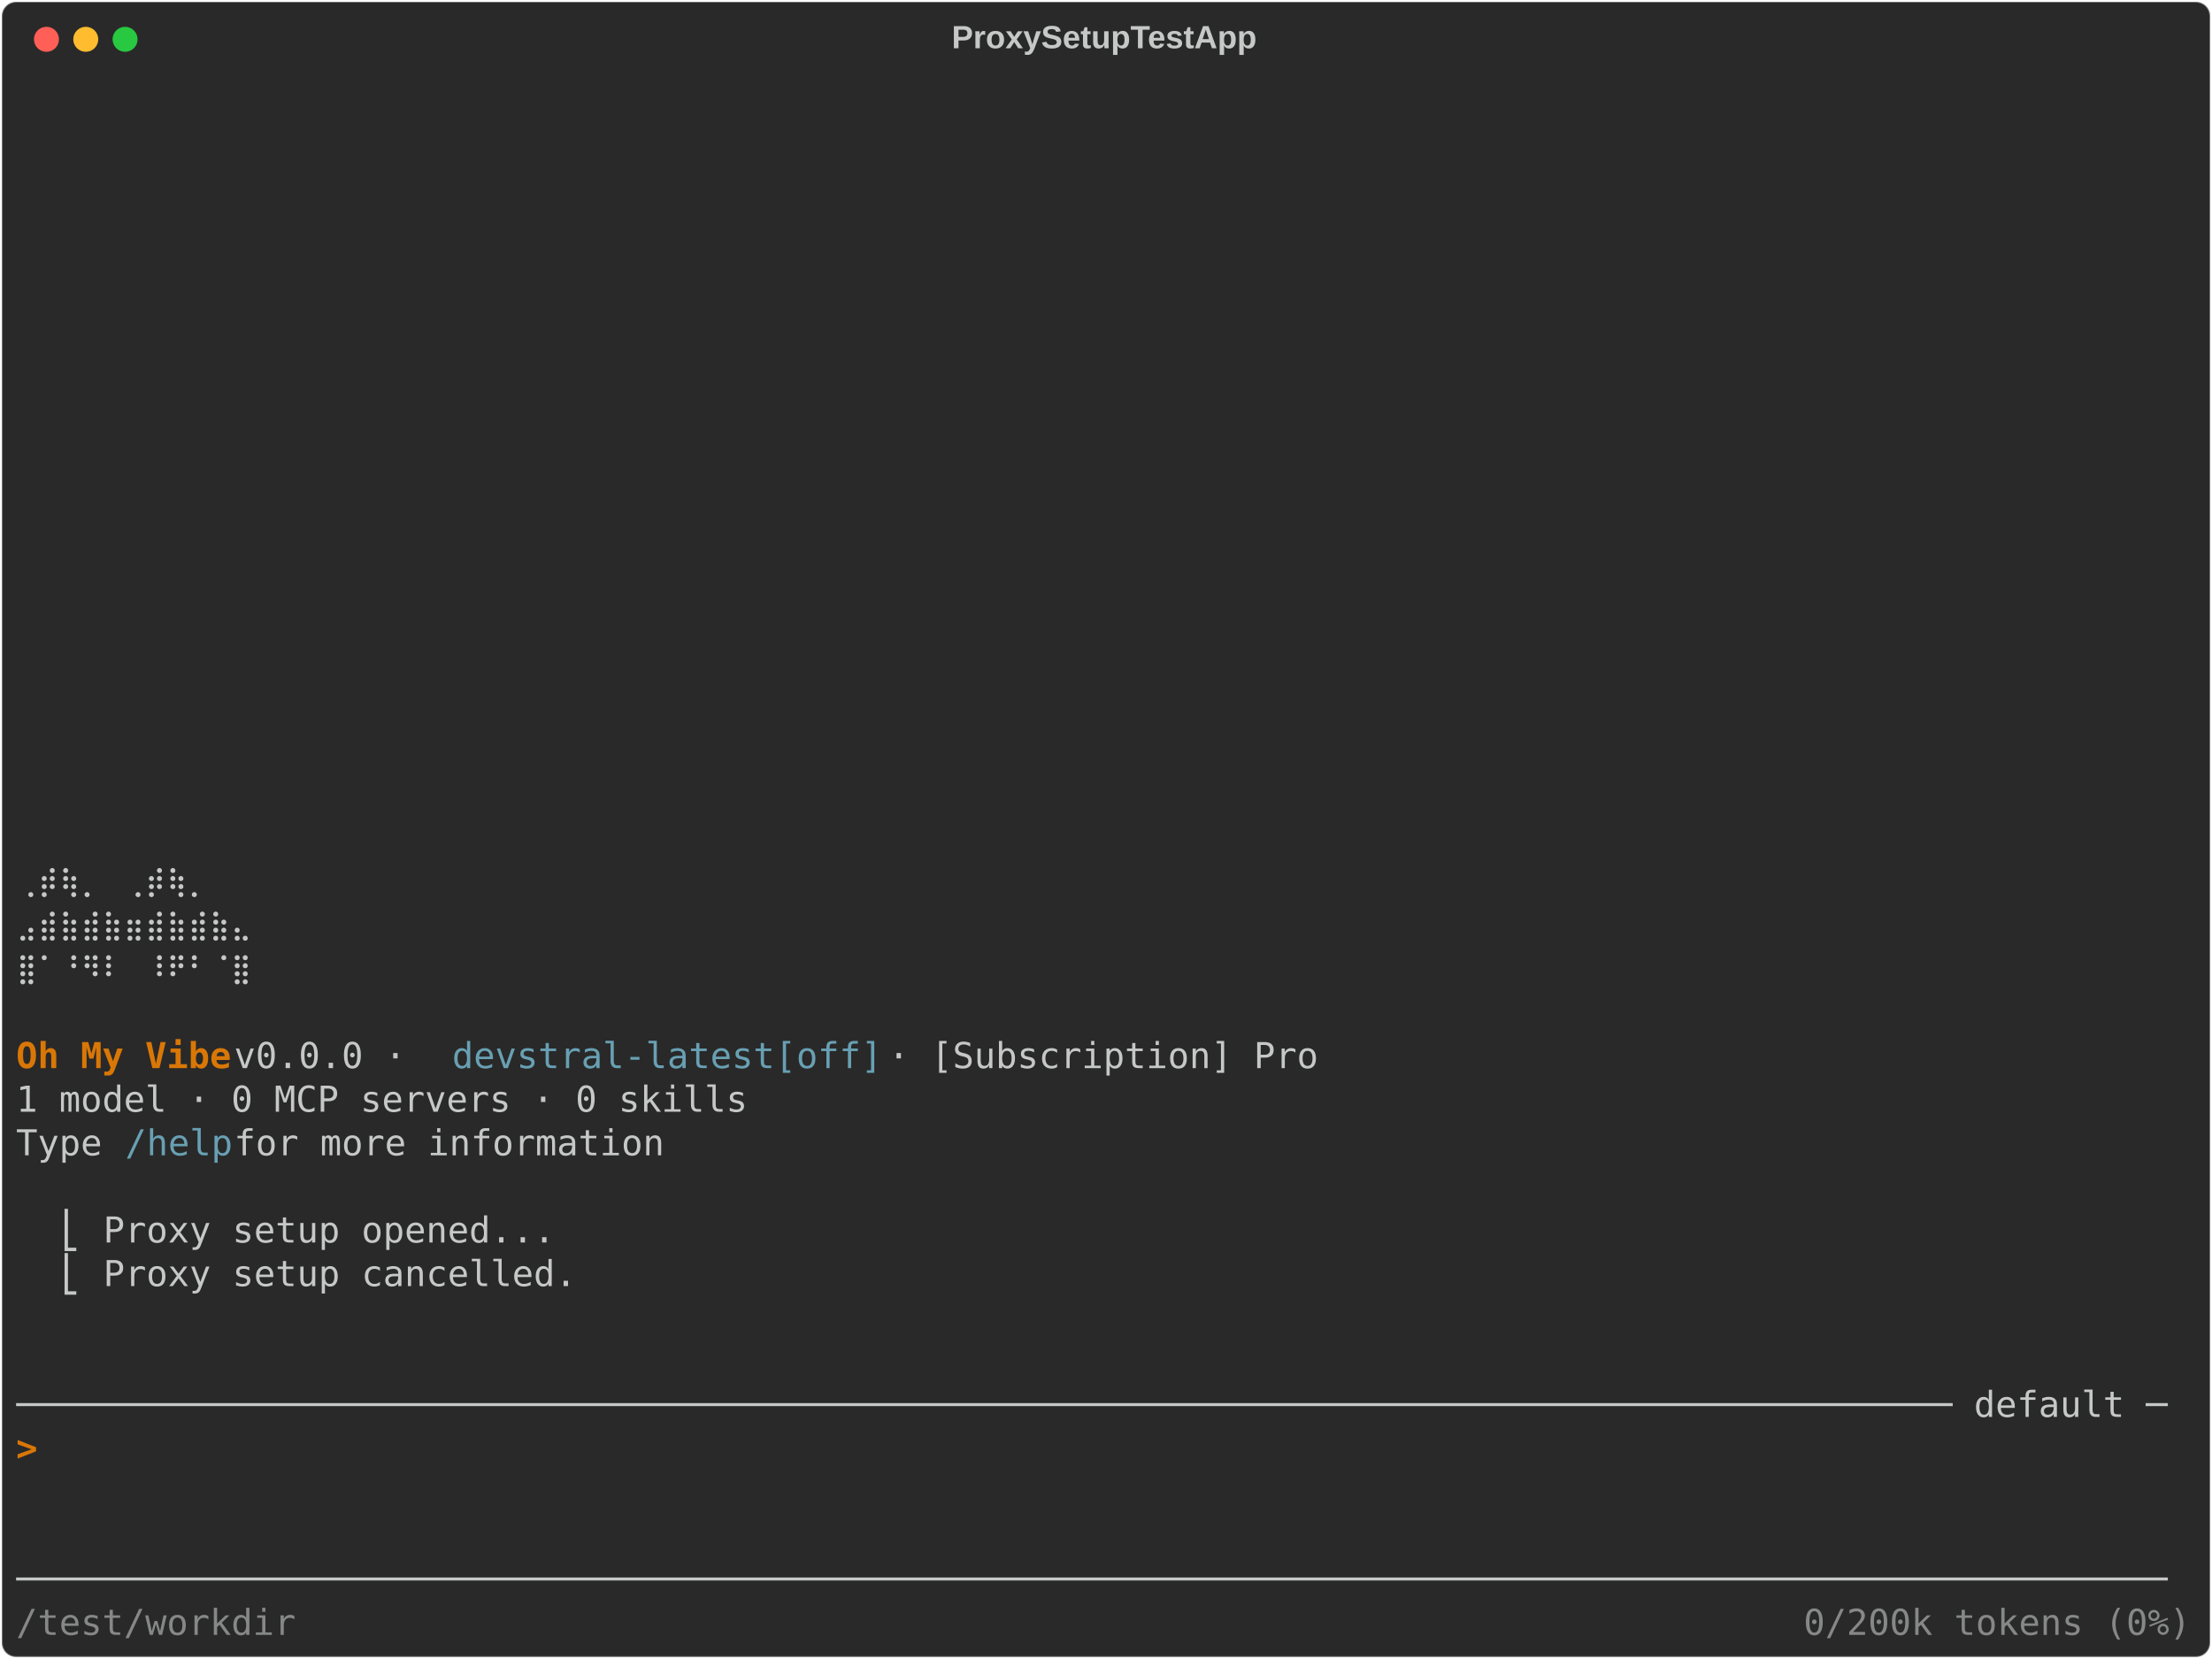
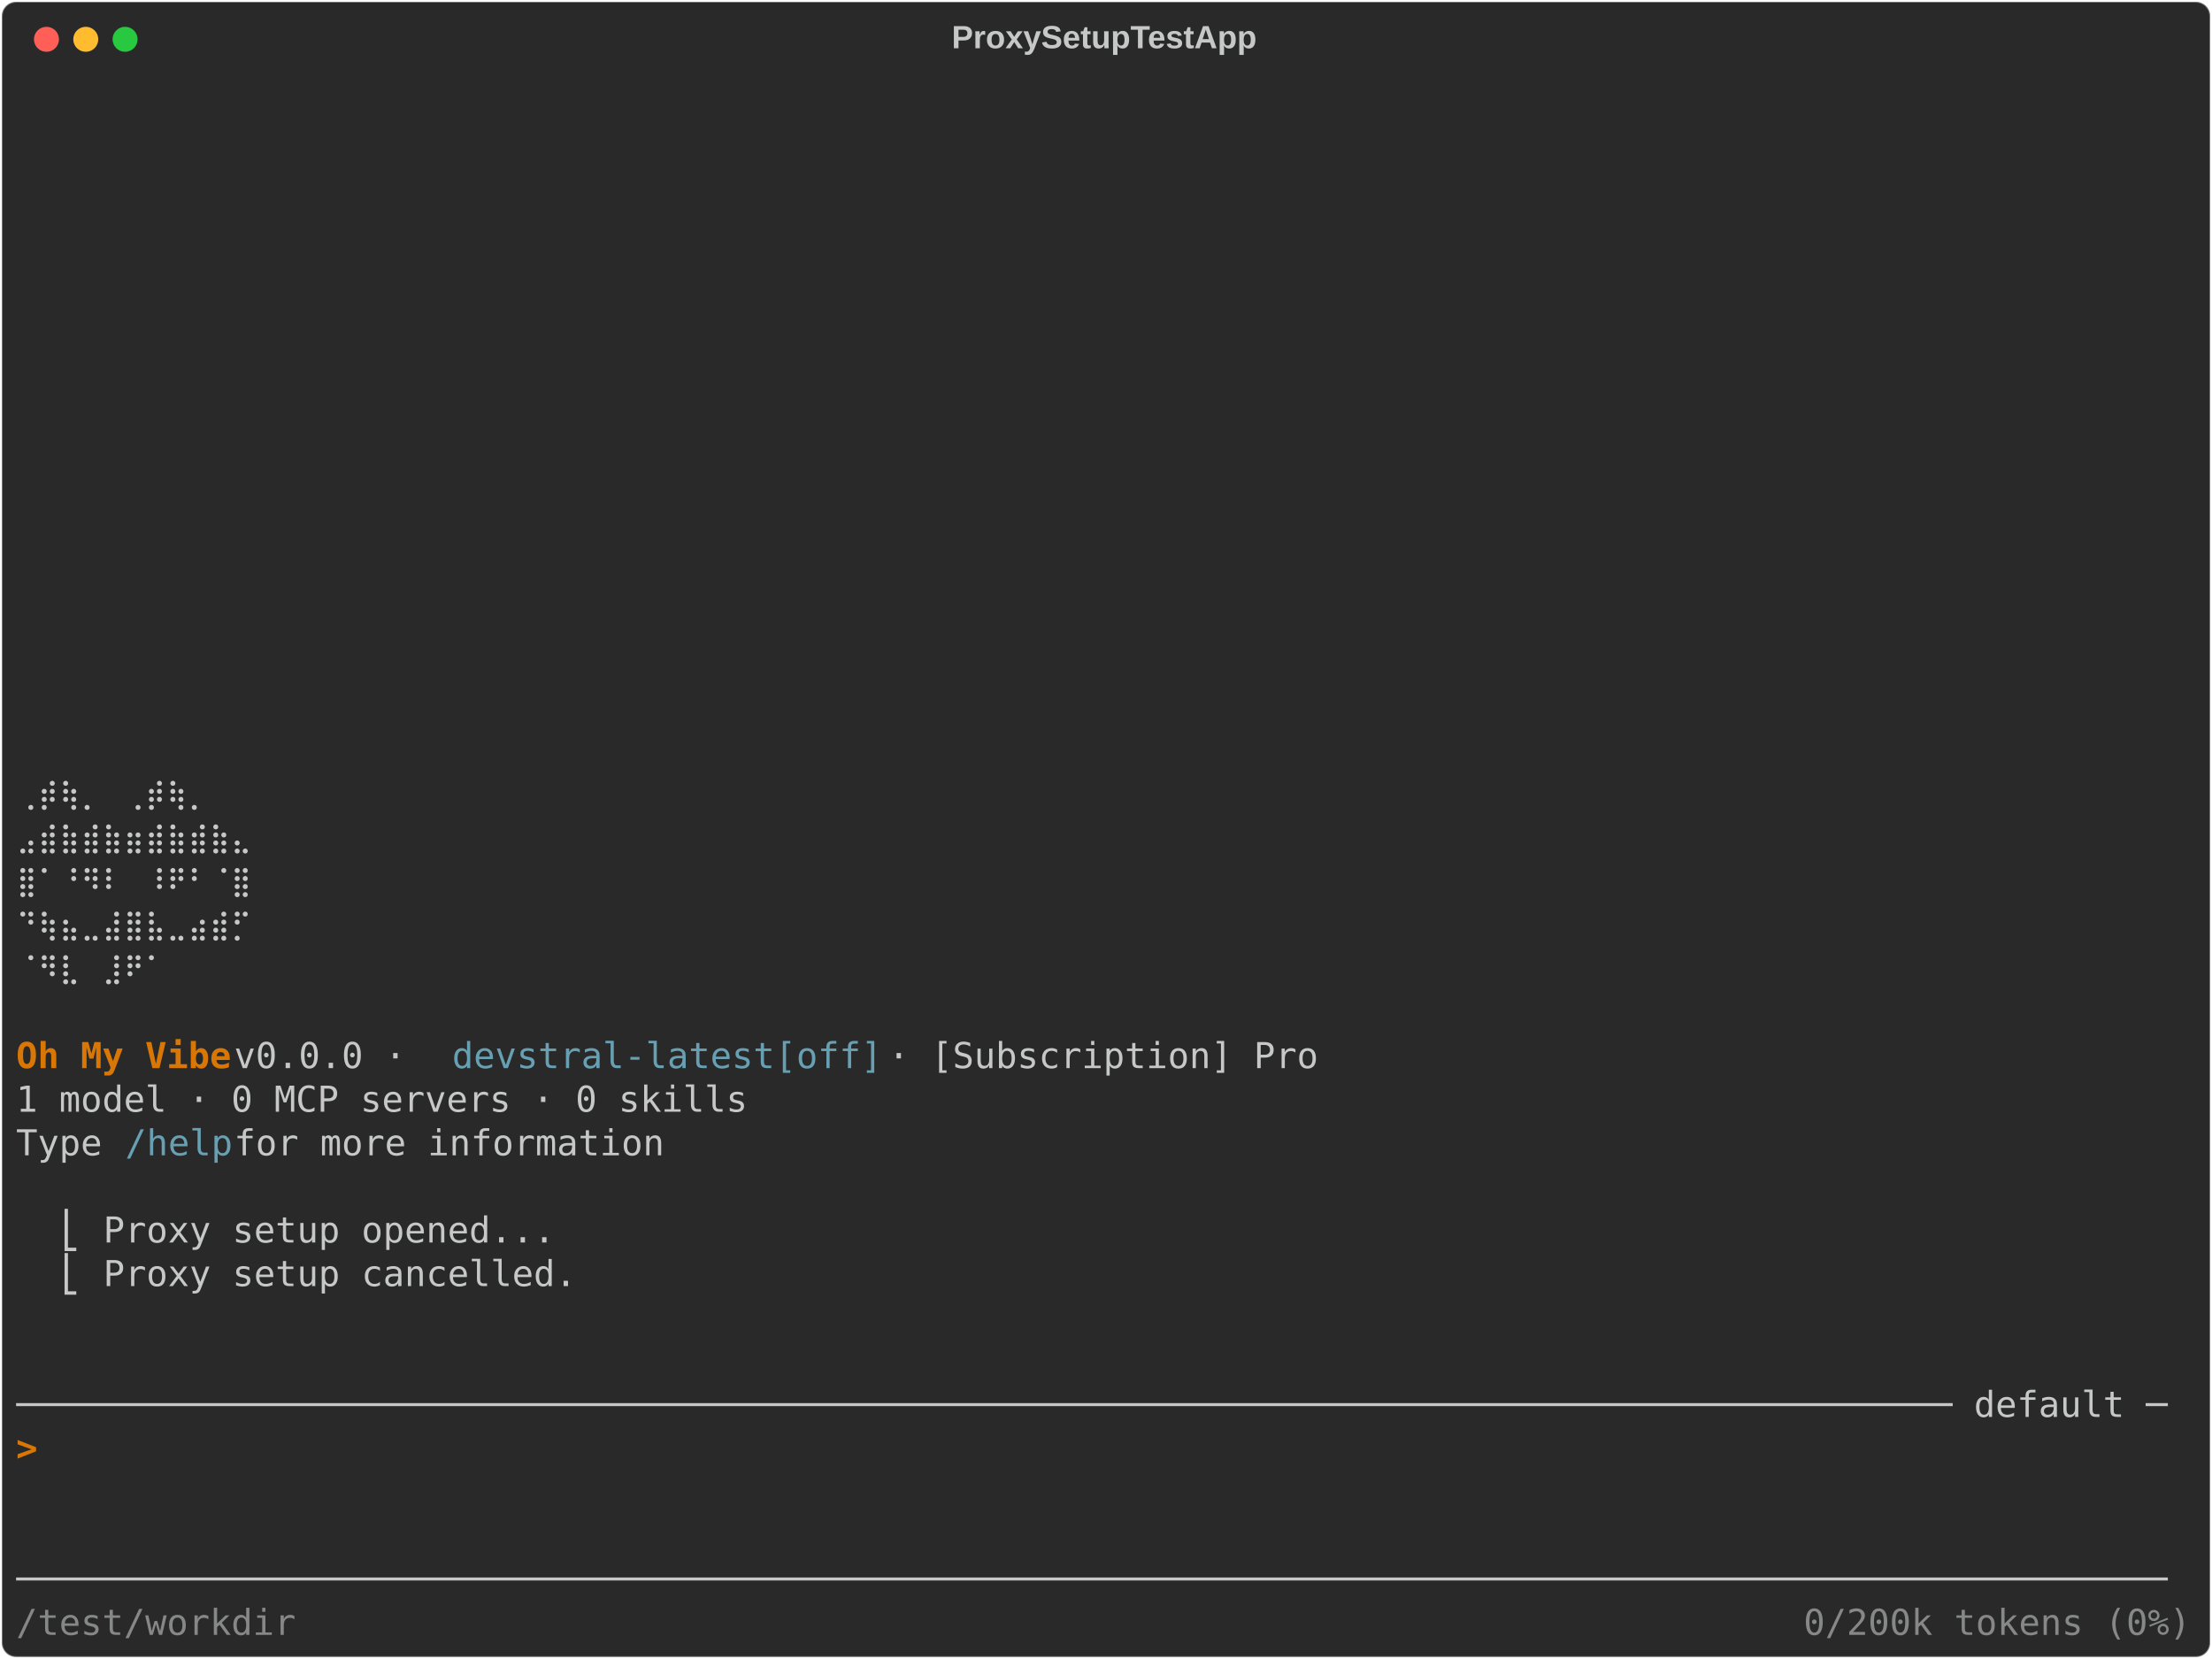
<svg xmlns="http://www.w3.org/2000/svg" class="rich-terminal" viewBox="0 0 1238 928.4">
  <style>

    @font-face {
        font-family: "Fira Code";
        src: local("FiraCode-Regular"),
                url("https://cdnjs.cloudflare.com/ajax/libs/firacode/6.2.0/woff2/FiraCode-Regular.woff2") format("woff2"),
                url("https://cdnjs.cloudflare.com/ajax/libs/firacode/6.2.0/woff/FiraCode-Regular.woff") format("woff");
        font-style: normal;
        font-weight: 400;
    }
    @font-face {
        font-family: "Fira Code";
        src: local("FiraCode-Bold"),
                url("https://cdnjs.cloudflare.com/ajax/libs/firacode/6.2.0/woff2/FiraCode-Bold.woff2") format("woff2"),
                url("https://cdnjs.cloudflare.com/ajax/libs/firacode/6.2.0/woff/FiraCode-Bold.woff") format("woff");
        font-style: bold;
        font-weight: 700;
    }

    .terminal-matrix {
        font-family: Fira Code, monospace;
        font-size: 20px;
        line-height: 24.4px;
        font-variant-east-asian: full-width;
    }

    .terminal-title {
        font-size: 18px;
        font-weight: bold;
        font-family: arial;
    }

    .terminal-r1 { fill: #c5c8c6 }
.terminal-r2 { fill: #d97706;font-weight: bold }
.terminal-r3 { fill: #68a0b3 }
.terminal-r4 { fill: #868887 }
    </style>
  <defs>
    <clipPath id="terminal-clip-terminal">
      <rect x="0" y="0" width="1219.0" height="877.4" />
    </clipPath>
    <clipPath id="terminal-line-0">
      <rect x="0" y="1.5" width="1220" height="24.65" />
    </clipPath>
    <clipPath id="terminal-line-1">
      <rect x="0" y="25.9" width="1220" height="24.65" />
    </clipPath>
    <clipPath id="terminal-line-2">
      <rect x="0" y="50.3" width="1220" height="24.65" />
    </clipPath>
    <clipPath id="terminal-line-3">
      <rect x="0" y="74.7" width="1220" height="24.65" />
    </clipPath>
    <clipPath id="terminal-line-4">
      <rect x="0" y="99.1" width="1220" height="24.65" />
    </clipPath>
    <clipPath id="terminal-line-5">
      <rect x="0" y="123.5" width="1220" height="24.65" />
    </clipPath>
    <clipPath id="terminal-line-6">
      <rect x="0" y="147.9" width="1220" height="24.65" />
    </clipPath>
    <clipPath id="terminal-line-7">
      <rect x="0" y="172.3" width="1220" height="24.65" />
    </clipPath>
    <clipPath id="terminal-line-8">
      <rect x="0" y="196.7" width="1220" height="24.65" />
    </clipPath>
    <clipPath id="terminal-line-9">
      <rect x="0" y="221.1" width="1220" height="24.65" />
    </clipPath>
    <clipPath id="terminal-line-10">
      <rect x="0" y="245.5" width="1220" height="24.65" />
    </clipPath>
    <clipPath id="terminal-line-11">
      <rect x="0" y="269.9" width="1220" height="24.65" />
    </clipPath>
    <clipPath id="terminal-line-12">
      <rect x="0" y="294.3" width="1220" height="24.65" />
    </clipPath>
    <clipPath id="terminal-line-13">
      <rect x="0" y="318.7" width="1220" height="24.65" />
    </clipPath>
    <clipPath id="terminal-line-14">
      <rect x="0" y="343.1" width="1220" height="24.65" />
    </clipPath>
    <clipPath id="terminal-line-15">
      <rect x="0" y="367.5" width="1220" height="24.65" />
    </clipPath>
    <clipPath id="terminal-line-16">
      <rect x="0" y="391.9" width="1220" height="24.65" />
    </clipPath>
    <clipPath id="terminal-line-17">
      <rect x="0" y="416.3" width="1220" height="24.65" />
    </clipPath>
    <clipPath id="terminal-line-18">
      <rect x="0" y="440.7" width="1220" height="24.65" />
    </clipPath>
    <clipPath id="terminal-line-19">
      <rect x="0" y="465.1" width="1220" height="24.65" />
    </clipPath>
    <clipPath id="terminal-line-20">
      <rect x="0" y="489.5" width="1220" height="24.65" />
    </clipPath>
    <clipPath id="terminal-line-21">
      <rect x="0" y="513.9" width="1220" height="24.65" />
    </clipPath>
    <clipPath id="terminal-line-22">
      <rect x="0" y="538.3" width="1220" height="24.65" />
    </clipPath>
    <clipPath id="terminal-line-23">
      <rect x="0" y="562.7" width="1220" height="24.65" />
    </clipPath>
    <clipPath id="terminal-line-24">
      <rect x="0" y="587.1" width="1220" height="24.65" />
    </clipPath>
    <clipPath id="terminal-line-25">
      <rect x="0" y="611.5" width="1220" height="24.65" />
    </clipPath>
    <clipPath id="terminal-line-26">
      <rect x="0" y="635.9" width="1220" height="24.65" />
    </clipPath>
    <clipPath id="terminal-line-27">
      <rect x="0" y="660.3" width="1220" height="24.65" />
    </clipPath>
    <clipPath id="terminal-line-28">
      <rect x="0" y="684.7" width="1220" height="24.65" />
    </clipPath>
    <clipPath id="terminal-line-29">
      <rect x="0" y="709.1" width="1220" height="24.65" />
    </clipPath>
    <clipPath id="terminal-line-30">
      <rect x="0" y="733.5" width="1220" height="24.65" />
    </clipPath>
    <clipPath id="terminal-line-31">
      <rect x="0" y="757.9" width="1220" height="24.65" />
    </clipPath>
    <clipPath id="terminal-line-32">
      <rect x="0" y="782.3" width="1220" height="24.65" />
    </clipPath>
    <clipPath id="terminal-line-33">
      <rect x="0" y="806.7" width="1220" height="24.65" />
    </clipPath>
    <clipPath id="terminal-line-34">
      <rect x="0" y="831.1" width="1220" height="24.65" />
    </clipPath>
  </defs>
  <rect fill="#292929" stroke="rgba(255,255,255,0.35)" stroke-width="1" x="1" y="1" width="1236" height="926.4" rx="8" />
  <text class="terminal-title" fill="#c5c8c6" text-anchor="middle" x="618" y="27">ProxySetupTestApp</text>
  <g transform="translate(26,22)">
    <circle cx="0" cy="0" r="7" fill="#ff5f57" />
    <circle cx="22" cy="0" r="7" fill="#febc2e" />
    <circle cx="44" cy="0" r="7" fill="#28c840" />
  </g>
  <g transform="translate(9, 41)" clip-path="url(#terminal-clip-terminal)">
    <g class="terminal-matrix">
      <text class="terminal-r1" x="1220" y="20" textLength="12.2" clip-path="url(#terminal-line-0)">
</text>
      <text class="terminal-r1" x="1220" y="44.4" textLength="12.2" clip-path="url(#terminal-line-1)">
</text>
      <text class="terminal-r1" x="1220" y="68.8" textLength="12.2" clip-path="url(#terminal-line-2)">
</text>
      <text class="terminal-r1" x="1220" y="93.2" textLength="12.2" clip-path="url(#terminal-line-3)">
</text>
      <text class="terminal-r1" x="1220" y="117.6" textLength="12.2" clip-path="url(#terminal-line-4)">
</text>
      <text class="terminal-r1" x="1220" y="142" textLength="12.2" clip-path="url(#terminal-line-5)">
</text>
      <text class="terminal-r1" x="1220" y="166.4" textLength="12.2" clip-path="url(#terminal-line-6)">
</text>
      <text class="terminal-r1" x="1220" y="190.8" textLength="12.2" clip-path="url(#terminal-line-7)">
</text>
      <text class="terminal-r1" x="1220" y="215.2" textLength="12.2" clip-path="url(#terminal-line-8)">
</text>
      <text class="terminal-r1" x="1220" y="239.6" textLength="12.2" clip-path="url(#terminal-line-9)">
</text>
      <text class="terminal-r1" x="1220" y="264" textLength="12.2" clip-path="url(#terminal-line-10)">
</text>
      <text class="terminal-r1" x="1220" y="288.4" textLength="12.2" clip-path="url(#terminal-line-11)">
</text>
      <text class="terminal-r1" x="1220" y="312.8" textLength="12.2" clip-path="url(#terminal-line-12)">
</text>
      <text class="terminal-r1" x="1220" y="337.2" textLength="12.2" clip-path="url(#terminal-line-13)">
</text>
      <text class="terminal-r1" x="1220" y="361.6" textLength="12.2" clip-path="url(#terminal-line-14)">
</text>
      <text class="terminal-r1" x="1220" y="386" textLength="12.2" clip-path="url(#terminal-line-15)">
</text>
+       <text class="terminal-r1" x="0" y="410.4" textLength="146.4" clip-path="url(#terminal-line-16)"> ⢀⡾⢷⡀ ⢀⡾⢷⡀  </text>
      <text class="terminal-r1" x="1220" y="410.4" textLength="12.2" clip-path="url(#terminal-line-16)">
</text>
+       <text class="terminal-r1" x="0" y="434.8" textLength="146.4" clip-path="url(#terminal-line-17)">⣠⣾⣷⣾⣷⣶⣾⣷⣾⣷⣄ </text>
      <text class="terminal-r1" x="1220" y="434.8" textLength="12.2" clip-path="url(#terminal-line-17)">
</text>
-       <text class="terminal-r1" x="0" y="459.2" textLength="146.4" clip-path="url(#terminal-line-18)"> ⢀⡾⢷⡀ ⢀⡾⢷⡀  </text>
+       <text class="terminal-r1" x="0" y="459.2" textLength="146.4" clip-path="url(#terminal-line-18)">⣿⠁⠘⠻⠇ ⠸⠟⠃⠈⣿ </text>
      <text class="terminal-r1" x="1220" y="459.2" textLength="12.2" clip-path="url(#terminal-line-18)">
</text>
-       <text class="terminal-r1" x="0" y="483.6" textLength="146.4" clip-path="url(#terminal-line-19)">⣠⣾⣷⣾⣷⣶⣾⣷⣾⣷⣄ </text>
+       <text class="terminal-r1" x="0" y="483.6" textLength="146.4" clip-path="url(#terminal-line-19)">⠙⢷⣦⣀⣼⣿⣧⣀⣴⣾⡋ </text>
      <text class="terminal-r1" x="1220" y="483.6" textLength="12.2" clip-path="url(#terminal-line-19)">
</text>
-       <text class="terminal-r1" x="0" y="508" textLength="146.4" clip-path="url(#terminal-line-20)">⣿⠁⠘⠻⠇ ⠸⠟⠃⠈⣿ </text>
+       <text class="terminal-r1" x="0" y="508" textLength="146.4" clip-path="url(#terminal-line-20)">  ⠈⠻⣇ ⣸⠟⠁   </text>
      <text class="terminal-r1" x="1220" y="508" textLength="12.2" clip-path="url(#terminal-line-20)">
</text>
      <text class="terminal-r1" x="1220" y="532.4" textLength="12.2" clip-path="url(#terminal-line-21)">
</text>
      <text class="terminal-r2" x="0" y="556.8" textLength="122" clip-path="url(#terminal-line-22)">Oh My Vibe</text>
      <text class="terminal-r1" x="122" y="556.8" textLength="122" clip-path="url(#terminal-line-22)"> v0.0.0 · </text>
      <text class="terminal-r3" x="244" y="556.8" textLength="244" clip-path="url(#terminal-line-22)">devstral-latest[off]</text>
      <text class="terminal-r1" x="488" y="556.8" textLength="256.2" clip-path="url(#terminal-line-22)"> · [Subscription] Pro</text>
      <text class="terminal-r1" x="1220" y="556.8" textLength="12.2" clip-path="url(#terminal-line-22)">
</text>
      <text class="terminal-r1" x="0" y="581.2" textLength="414.8" clip-path="url(#terminal-line-23)">1 model · 0 MCP servers · 0 skills</text>
      <text class="terminal-r1" x="1220" y="581.2" textLength="12.2" clip-path="url(#terminal-line-23)">
</text>
      <text class="terminal-r1" x="0" y="605.6" textLength="61" clip-path="url(#terminal-line-24)">Type </text>
      <text class="terminal-r3" x="61" y="605.6" textLength="61" clip-path="url(#terminal-line-24)">/help</text>
      <text class="terminal-r1" x="122" y="605.6" textLength="256.2" clip-path="url(#terminal-line-24)"> for more information</text>
      <text class="terminal-r1" x="1220" y="605.6" textLength="12.2" clip-path="url(#terminal-line-24)">
</text>
      <text class="terminal-r1" x="1220" y="630" textLength="12.2" clip-path="url(#terminal-line-25)">
</text>
      <text class="terminal-r1" x="24.4" y="654.4" textLength="12.2" clip-path="url(#terminal-line-26)">⎣</text>
      <text class="terminal-r1" x="48.8" y="654.4" textLength="256.2" clip-path="url(#terminal-line-26)">Proxy setup opened...</text>
      <text class="terminal-r1" x="1220" y="654.4" textLength="12.2" clip-path="url(#terminal-line-26)">
</text>
      <text class="terminal-r1" x="24.4" y="678.8" textLength="12.2" clip-path="url(#terminal-line-27)">⎣</text>
      <text class="terminal-r1" x="48.8" y="678.8" textLength="268.4" clip-path="url(#terminal-line-27)">Proxy setup cancelled.</text>
      <text class="terminal-r1" x="1220" y="678.8" textLength="12.2" clip-path="url(#terminal-line-27)">
</text>
      <text class="terminal-r1" x="1220" y="703.2" textLength="12.2" clip-path="url(#terminal-line-28)">
</text>
      <text class="terminal-r1" x="1220" y="727.6" textLength="12.2" clip-path="url(#terminal-line-29)">
</text>
      <text class="terminal-r1" x="0" y="752" textLength="1220" clip-path="url(#terminal-line-30)">────────────────────────────────────────────────────────────────────────────────────────── default ─</text>
      <text class="terminal-r1" x="1220" y="752" textLength="12.2" clip-path="url(#terminal-line-30)">
</text>
      <text class="terminal-r2" x="0" y="776.4" textLength="12.2" clip-path="url(#terminal-line-31)">&gt;</text>
      <text class="terminal-r1" x="1220" y="776.4" textLength="12.2" clip-path="url(#terminal-line-31)">
</text>
      <text class="terminal-r1" x="1220" y="800.8" textLength="12.2" clip-path="url(#terminal-line-32)">
</text>
      <text class="terminal-r1" x="1220" y="825.2" textLength="12.2" clip-path="url(#terminal-line-33)">
</text>
      <text class="terminal-r1" x="0" y="849.6" textLength="1220" clip-path="url(#terminal-line-34)">────────────────────────────────────────────────────────────────────────────────────────────────────</text>
      <text class="terminal-r1" x="1220" y="849.6" textLength="12.2" clip-path="url(#terminal-line-34)">
</text>
      <text class="terminal-r4" x="0" y="874" textLength="158.6" clip-path="url(#terminal-line-35)">/test/workdir</text>
      <text class="terminal-r4" x="1000.4" y="874" textLength="219.6" clip-path="url(#terminal-line-35)">0/200k tokens (0%)</text>
    </g>
  </g>
</svg>
